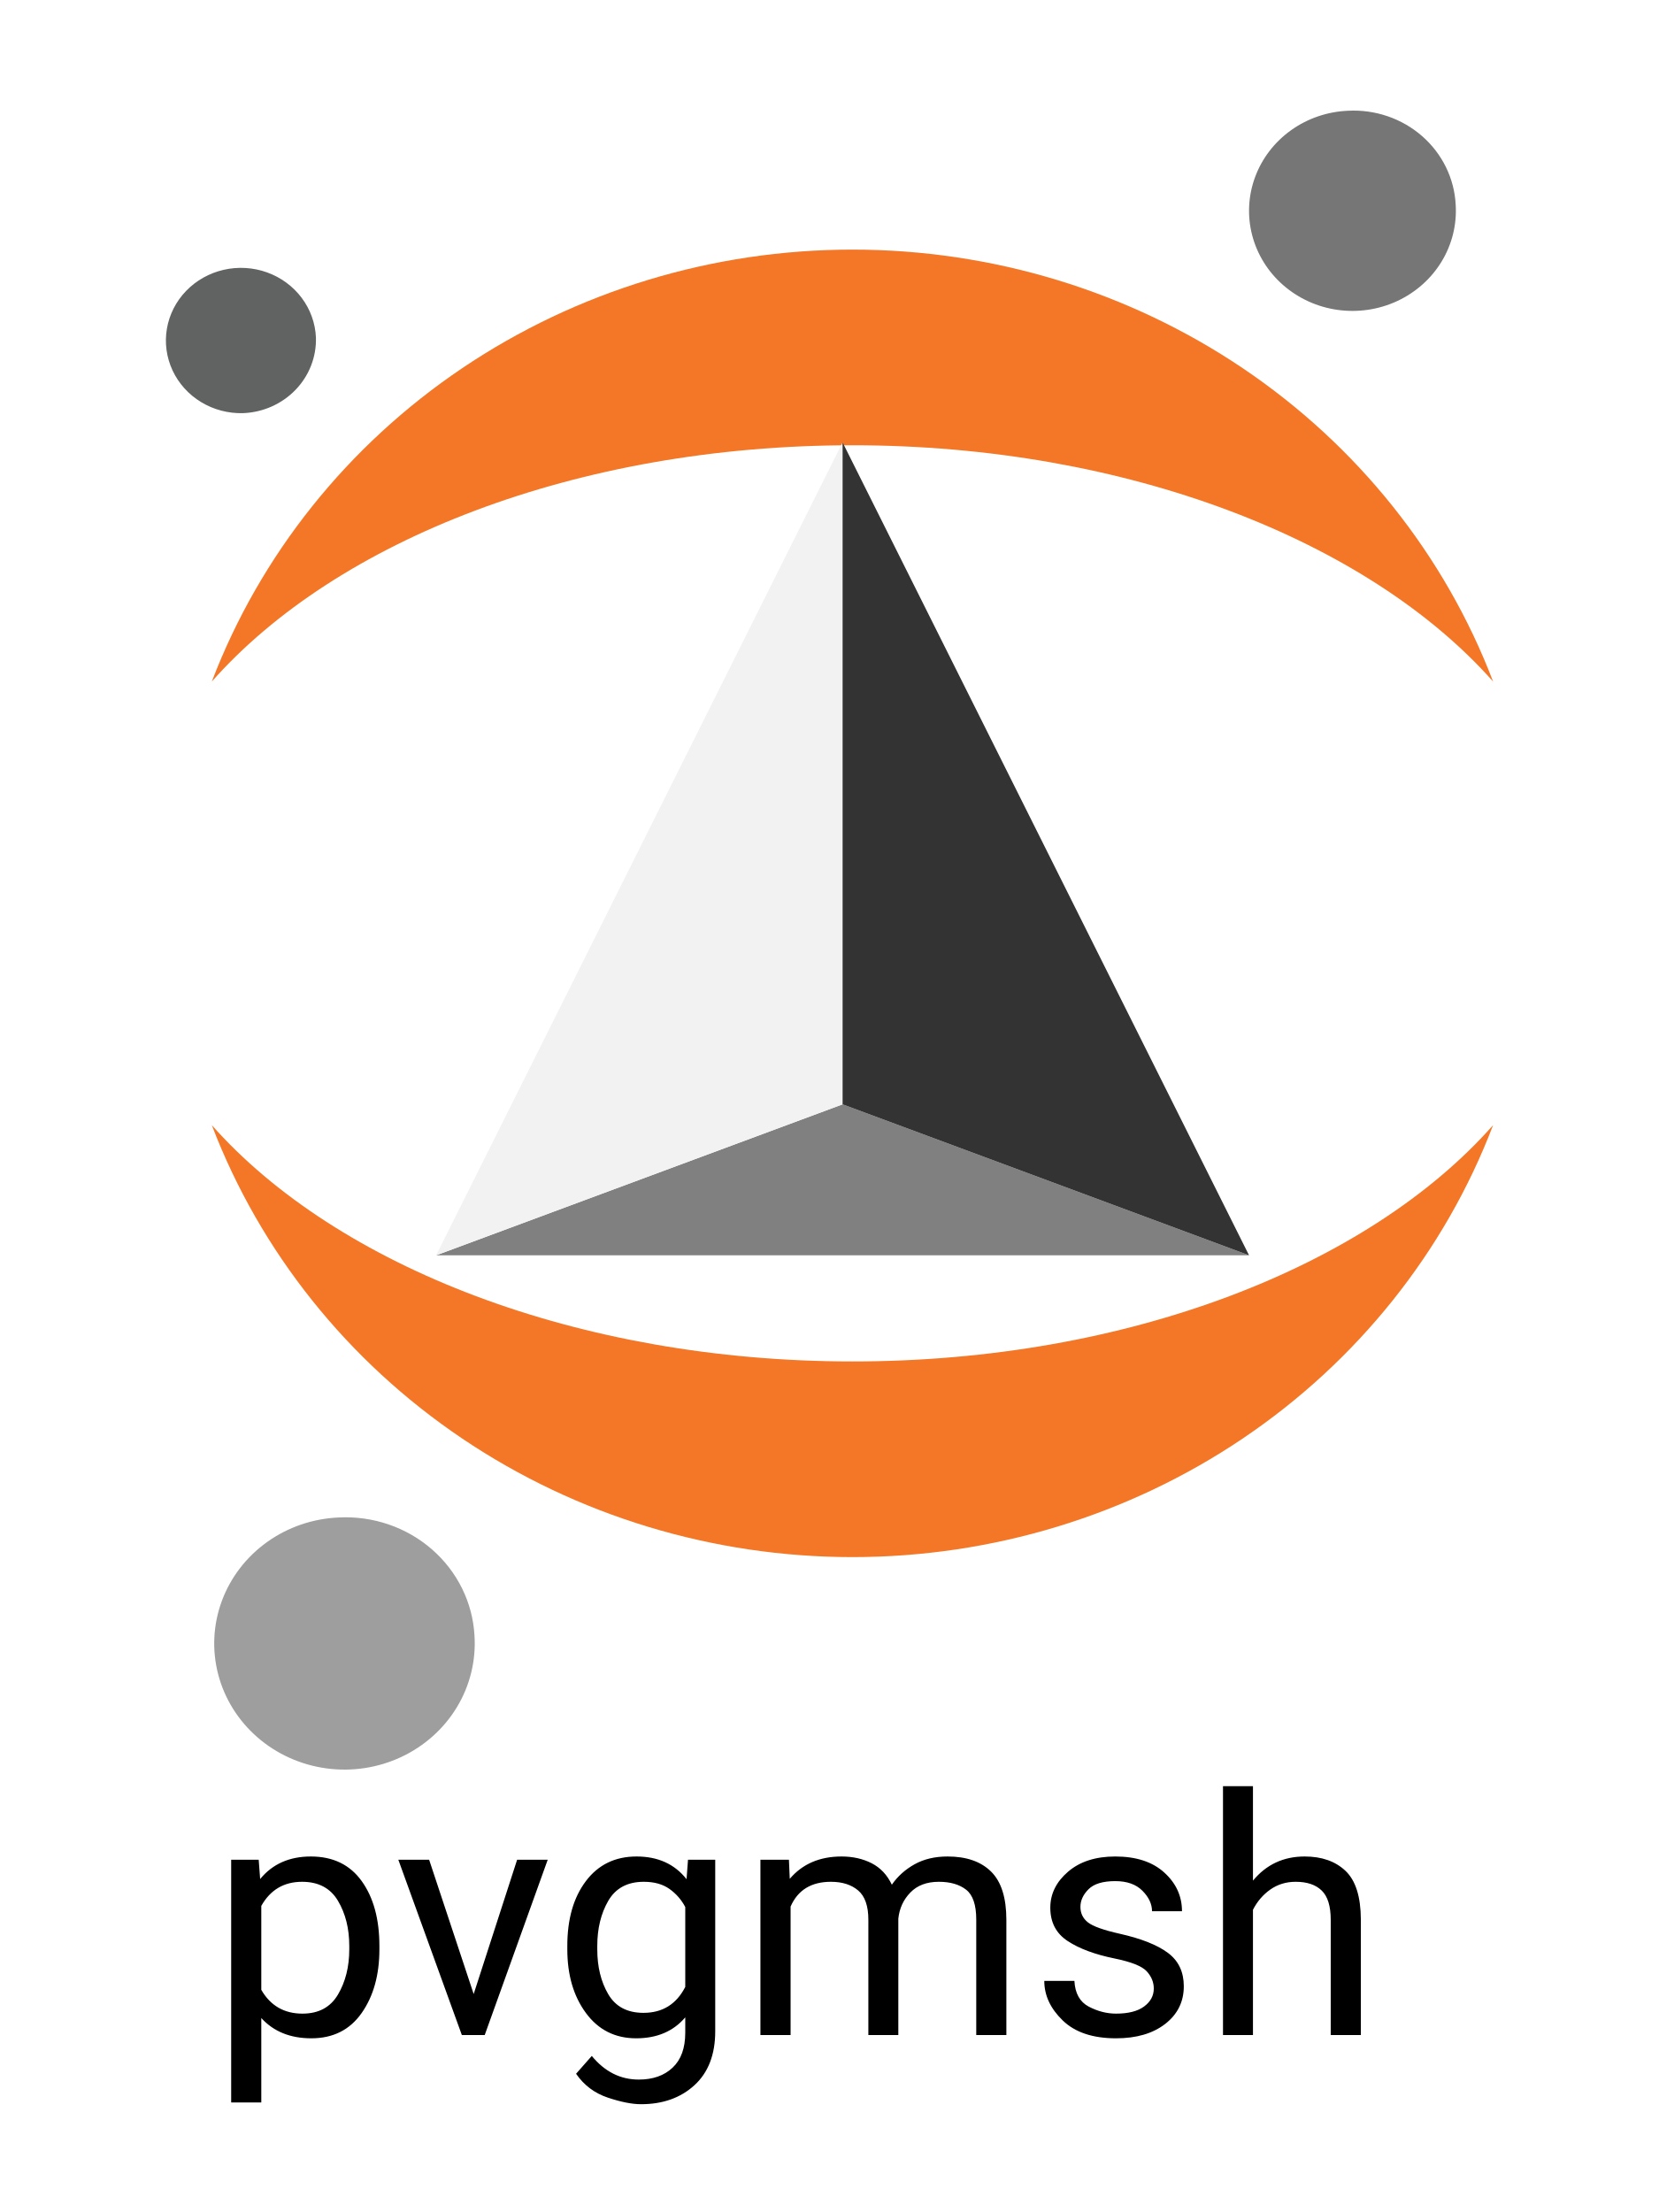
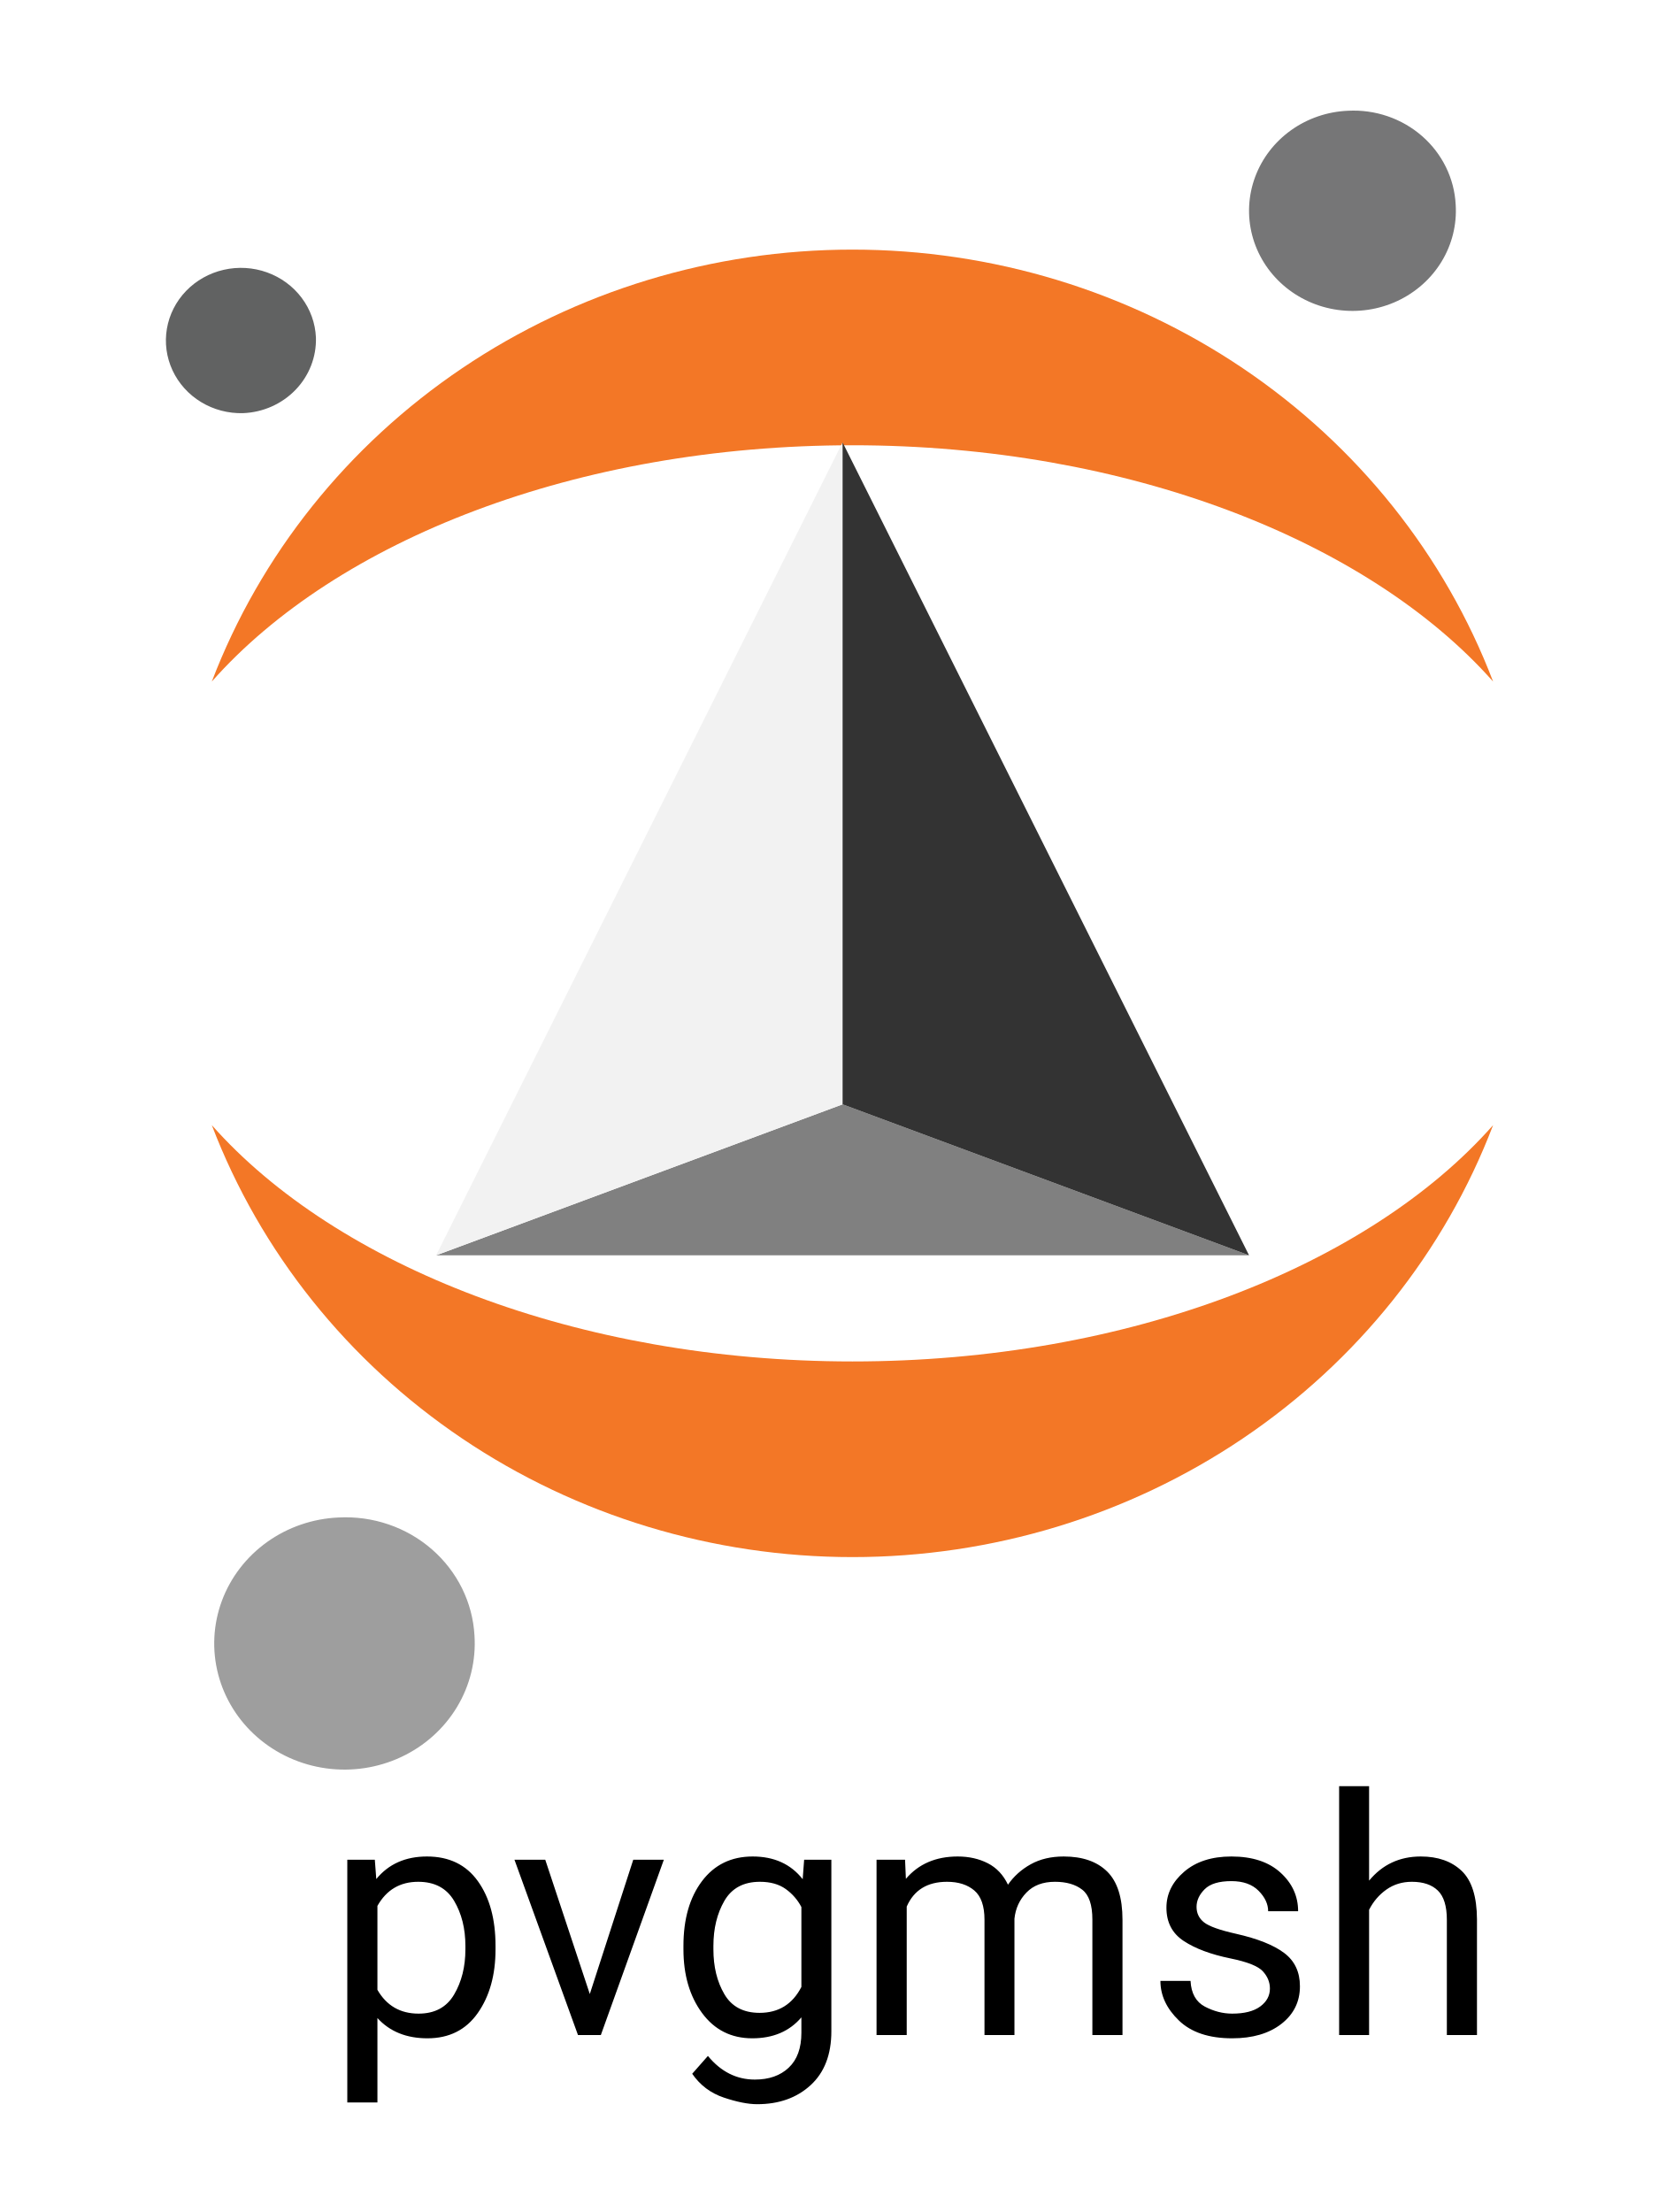
<svg xmlns="http://www.w3.org/2000/svg" viewBox="0 0 500 600" text-anchor="middle" version="1.1" width="150" height="200">
  <path d="M 438.724 28.354 C 439.102 34.334 437.632 40.288 434.503 45.457 C 431.373 50.626 426.725 54.776 421.151 57.378 C 415.576 59.98 409.328 60.917 403.202 60.069 C 397.076 59.221 391.35 56.627 386.752 52.617 C 382.154 48.606 378.893 43.362 377.385 37.551 C 375.876 31.74 376.189 25.626 378.282 19.987 C 380.375 14.349 384.154 9.441 389.138 5.89 C 394.122 2.338 400.086 0.303 406.268 0.045 C 410.322 -0.171 414.379 0.391 418.208 1.699 C 422.036 3.006 425.56 5.034 428.576 7.665 C 431.592 10.295 434.042 13.478 435.783 17.028 C 437.525 20.579 438.524 24.428 438.724 28.354 Z" fill="#767677" style="mix-blend-mode: normal;" />
  <path d="M 256.919 376.988 C 174.17 376.988 101.443 348.234 63.838 305.771 C 78.429 343.971 104.756 376.927 139.276 400.202 C 173.797 423.477 214.854 435.954 256.919 435.954 C 298.985 435.954 340.041 423.477 374.562 400.202 C 409.082 376.927 435.409 343.971 450 305.771 C 412.488 348.234 340.036 376.988 256.919 376.988 Z" fill="#F37726" style="mix-blend-mode: normal;" />
  <path d="M 256.919 100.862 C 339.668 100.862 412.396 129.616 450 172.078 C 435.409 133.878 409.082 100.923 374.562 77.648 C 340.041 54.372 298.985 41.895 256.919 41.895 C 214.854 41.895 173.797 54.372 139.276 77.648 C 104.756 100.923 78.429 133.878 63.838 172.078 C 101.443 129.527 173.803 100.862 256.919 100.862 Z" fill="#F37726" style="mix-blend-mode: normal;" />
  <path d="M 143.005 459.622 C 143.49 467.155 141.649 474.657 137.714 481.173 C 133.78 487.689 127.932 492.923 120.914 496.209 C 113.896 499.495 106.027 500.684 98.309 499.624 C 90.591 498.564 83.373 495.304 77.576 490.258 C 71.779 485.213 67.664 478.611 65.756 471.293 C 63.848 463.975 64.233 456.273 66.862 449.167 C 69.491 442.062 74.246 435.876 80.52 431.396 C 86.793 426.916 94.302 424.346 102.09 424.014 C 107.192 423.749 112.297 424.461 117.115 426.108 C 121.932 427.754 126.367 430.304 130.167 433.611 C 133.966 436.917 137.056 440.917 139.259 445.38 C 141.461 449.843 142.735 454.682 143.005 459.622 Z" fill="#9E9E9E" style="mix-blend-mode: normal;" />
  <path d="M 73.242 91.185 C 68.784 91.304 64.388 90.144 60.608 87.851 C 56.828 85.558 53.833 82.234 51.999 78.297 C 50.166 74.36 49.575 69.986 50.302 65.725 C 51.029 61.464 53.041 57.507 56.085 54.35 C 59.129 51.193 63.069 48.978 67.41 47.984 C 71.75 46.989 76.297 47.259 80.48 48.761 C 84.662 50.262 88.293 52.927 90.915 56.421 C 93.537 59.914 95.034 64.081 95.217 68.396 C 95.391 74.23 93.181 79.896 89.067 84.163 C 84.953 88.43 79.266 90.953 73.242 91.185 Z" fill="#616262" style="mix-blend-mode: normal;" />
  <g transform="matrix(1, 0, 0, 1, -217.8543, 76.31001)">
    <path style="fill:#808080;fill-opacity:1;stroke:none;stroke-width:0" d="M 349.299 268.69 L 471.799 223.19 L 594.299 268.69 L 349.299 268.69 Z" />
    <path style="fill:#f2f2f2;fill-opacity:1;stroke:none;stroke-width:0" d="M 349.299 268.69 L 471.799 223.19 L 471.799 23.69 L 349.299 268.69 Z" />
    <path style="fill:#333333;fill-opacity:1;stroke:none;stroke-width:0" d="M 594.299 268.69 L 471.799 223.19 L 471.799 23.69 L 594.299 268.69 Z" />
  </g>
-   <text xml:space="preserve" style="font-size:100px;font-family:Roboto;fill:#000000;stroke:none" x="215" y="580">
+   <text xml:space="preserve" style="font-size:100px;font-family:Roboto;fill:#000000;stroke:none" x="250" y="580">
    <tspan> pvgmsh </tspan>
  </text>
</svg>
